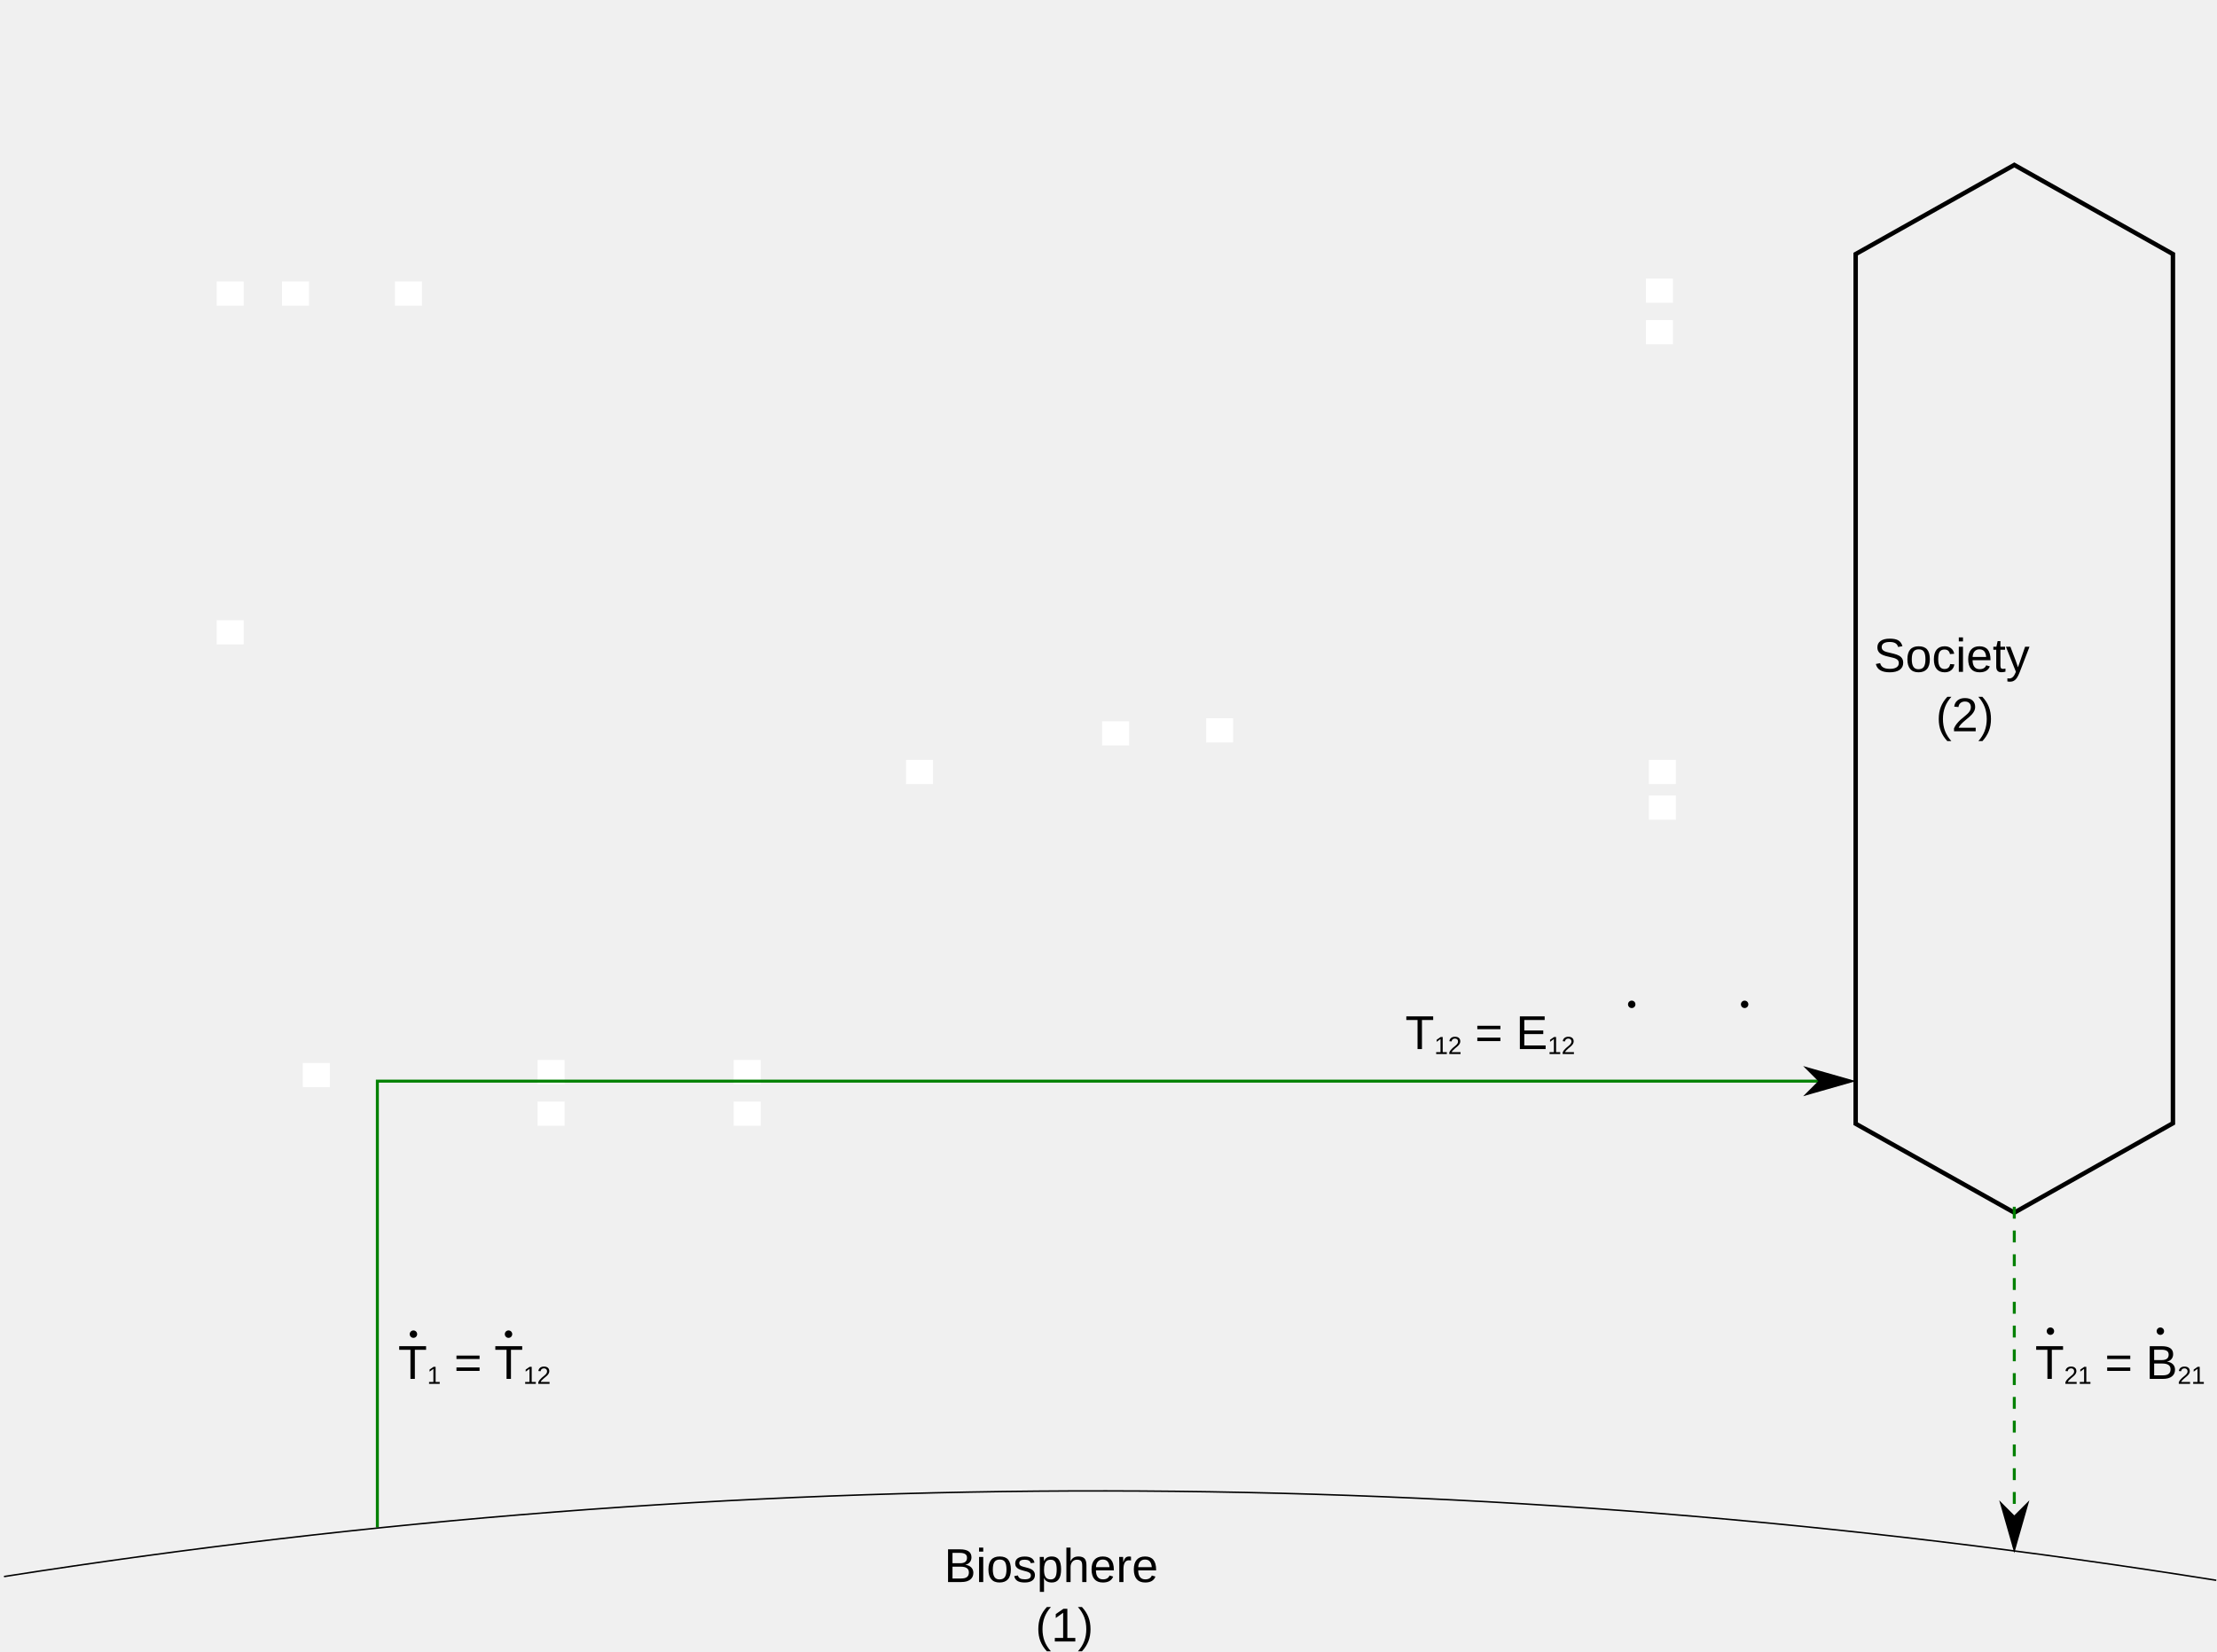
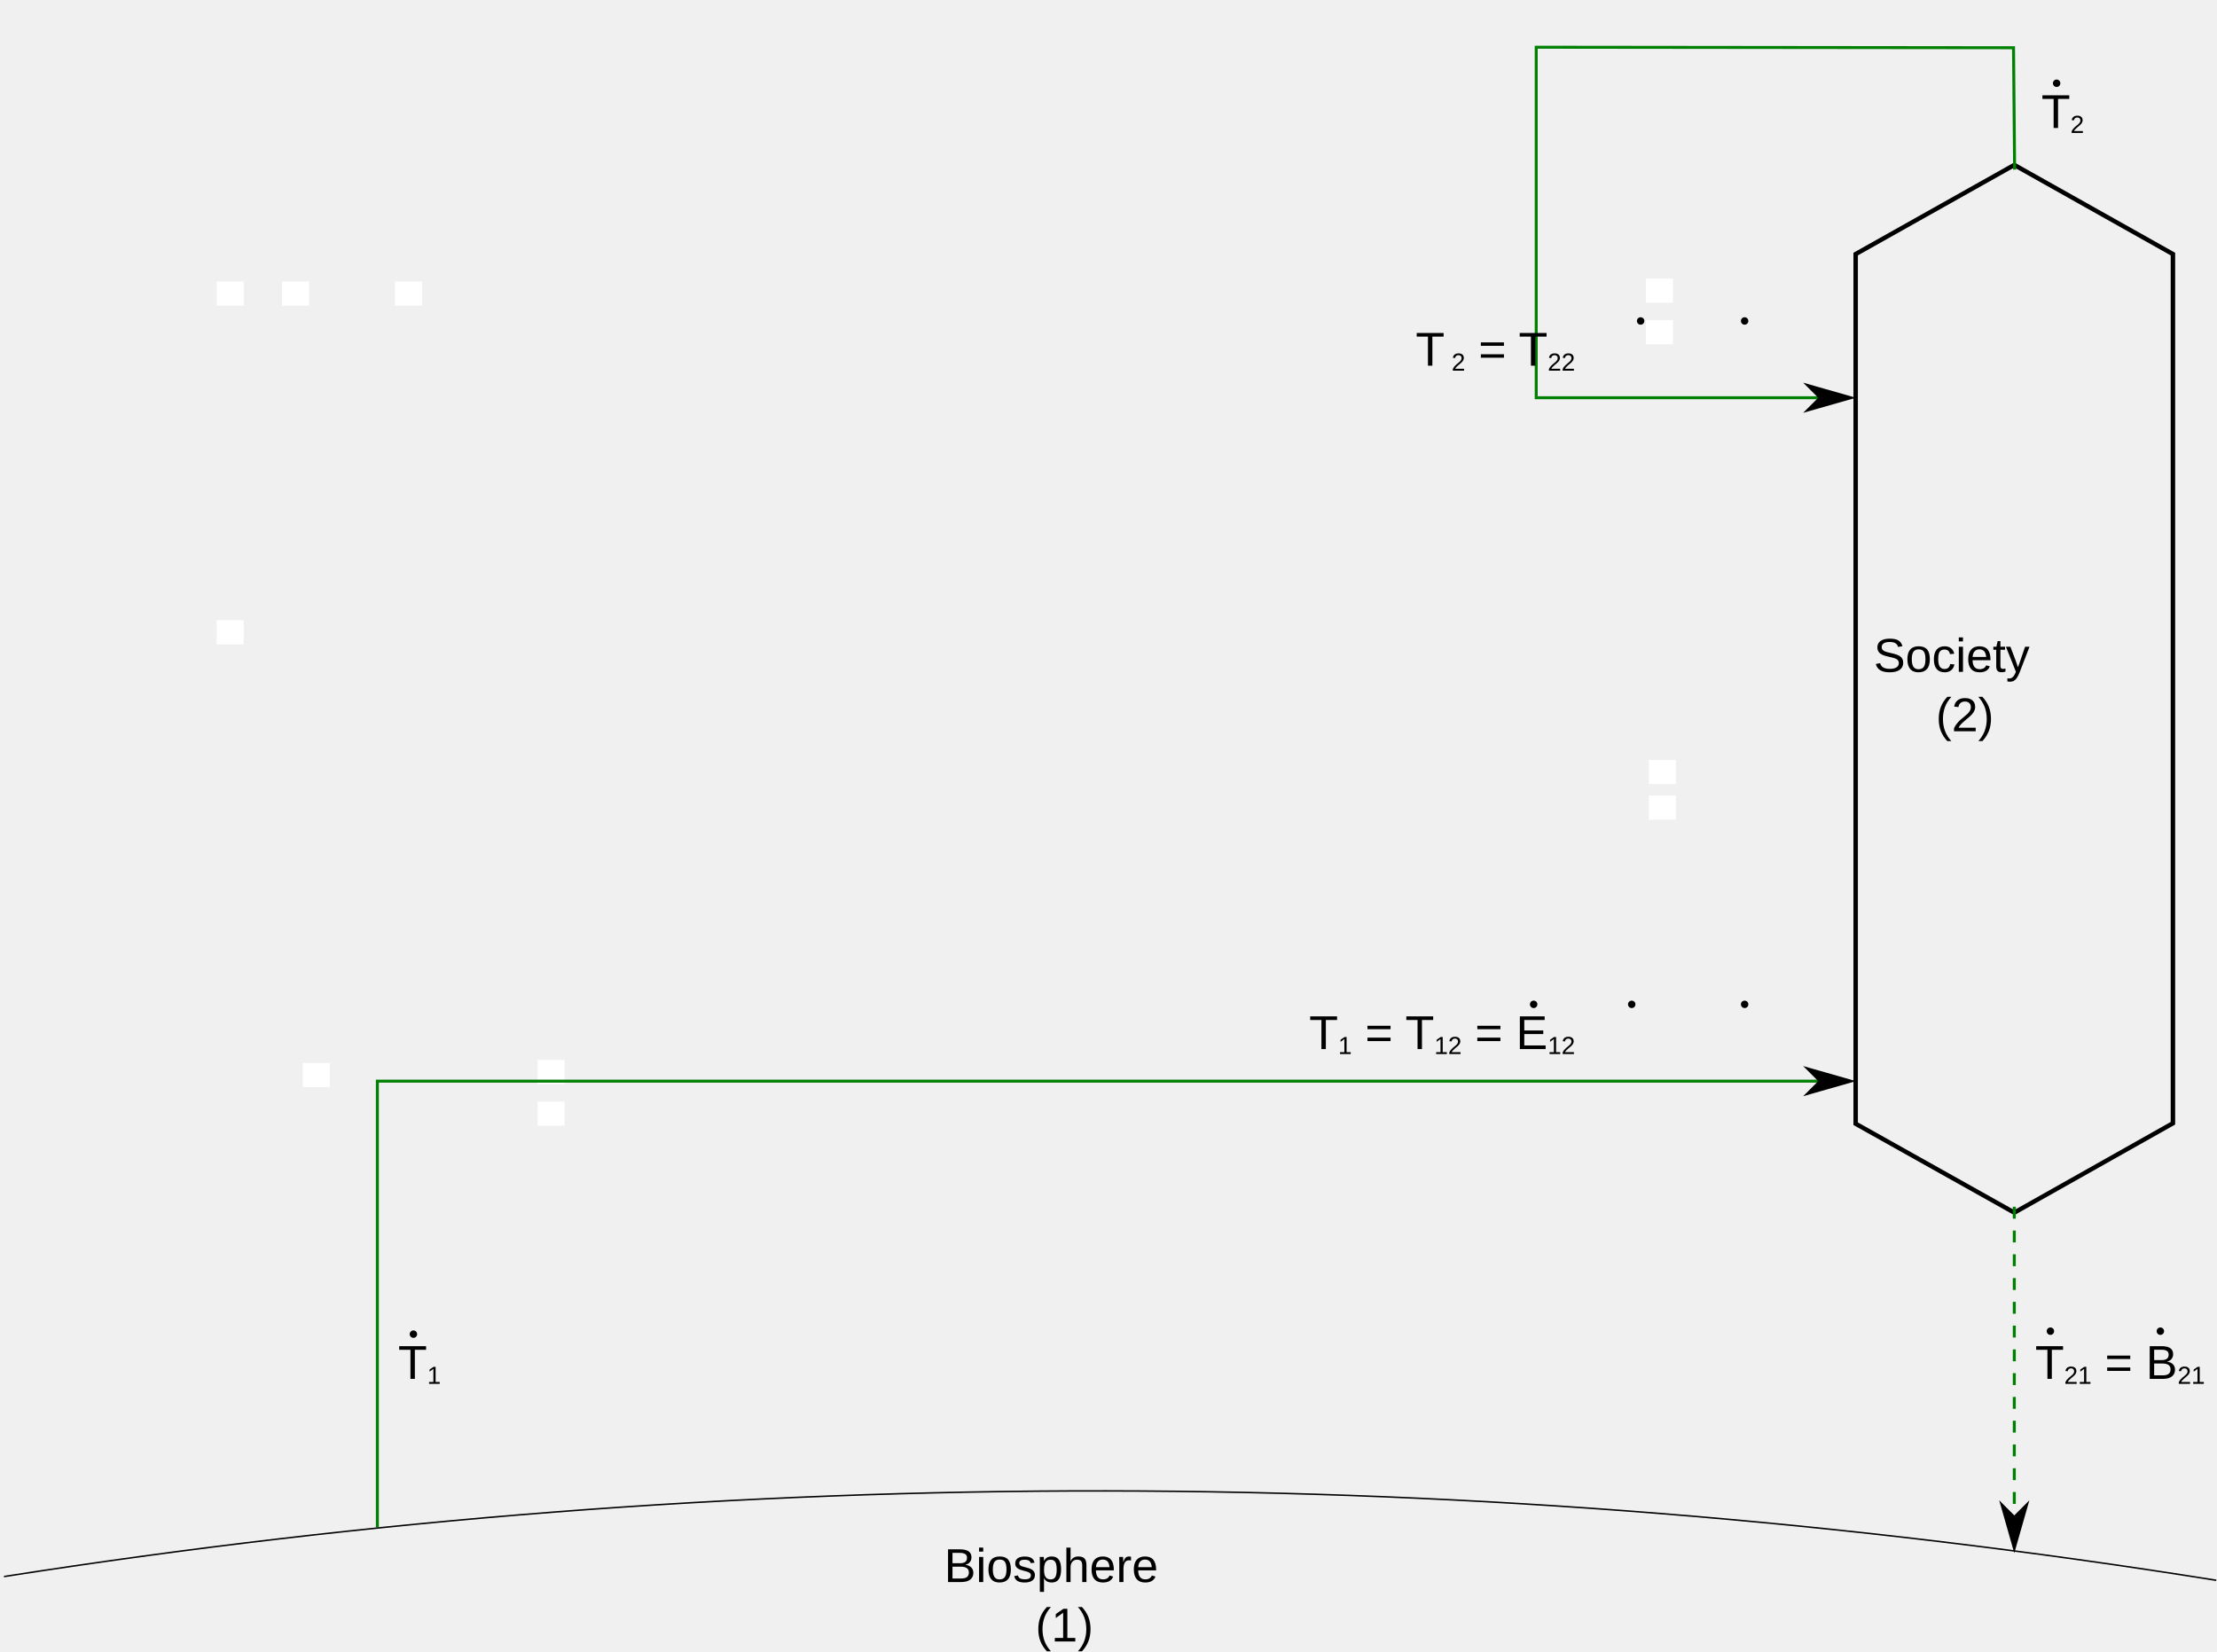
<svg xmlns="http://www.w3.org/2000/svg" version="1.1" width="1492.215" height="1111.64" id="svg2" xml:space="preserve">
  <defs id="defs6">
    <marker orient="auto" refY="0" refX="0" id="Arrow1Lstart" style="overflow:visible">
      <path id="path4143" d="M 0,0 5,-5 -12.5,0 5,5 0,0 z" style="fill-rule:evenodd;stroke:#000000;stroke-width:1pt;marker-start:none" transform="matrix(0.8,0,0,0.8,10,0)" />
    </marker>
    <marker orient="auto" refY="0" refX="0" id="Arrow1Lend" style="overflow:visible">
      <path id="path4132" d="M 0,0 5,-5 -12.5,0 5,5 0,0 z" style="fill-rule:evenodd;stroke:#000000;stroke-width:1pt;marker-start:none" transform="matrix(-0.8,0,0,-0.8,-10,0)" />
    </marker>
    <marker style="overflow:visible" id="InfiniteLineStart" refX="0" refY="0" orient="auto">
      <g id="g4065" transform="translate(-13,0)">
        <circle d="M 3.8,0 C 3.8,0.442 3.442,0.8 3,0.8 2.558,0.8 2.2,0.442 2.2,0 c 0,-0.442 0.358,-0.8 0.8,-0.8 0.442,0 0.8,0.358 0.8,0.8 z" id="circle4067" r="0.8" cy="0" cx="3" />
        <circle d="M 7.3,0 C 7.3,0.442 6.942,0.8 6.5,0.8 6.058,0.8 5.7,0.442 5.7,0 c 0,-0.442 0.358,-0.8 0.8,-0.8 0.442,0 0.8,0.358 0.8,0.8 z" id="circle4069" r="0.8" cy="0" cx="6.5" />
        <circle d="M 10.8,0 C 10.8,0.442 10.442,0.8 10,0.8 9.558,0.8 9.2,0.442 9.2,0 c 0,-0.442 0.358,-0.8 0.8,-0.8 0.442,0 0.8,0.358 0.8,0.8 z" id="circle4071" r="0.8" cy="0" cx="10" />
      </g>
    </marker>
    <marker orient="auto" refY="0" refX="0" id="InfiniteLineStart-3" style="overflow:visible">
      <g transform="translate(-13,0)" id="g4065-9">
        <circle cx="3" cy="0" r="0.8" id="circle4067-9" d="M 3.8,0 C 3.8,0.442 3.442,0.8 3,0.8 2.558,0.8 2.2,0.442 2.2,0 c 0,-0.442 0.358,-0.8 0.8,-0.8 0.442,0 0.8,0.358 0.8,0.8 z" />
        <circle cx="6.5" cy="0" r="0.8" id="circle4069-7" d="M 7.3,0 C 7.3,0.442 6.942,0.8 6.5,0.8 6.058,0.8 5.7,0.442 5.7,0 c 0,-0.442 0.358,-0.8 0.8,-0.8 0.442,0 0.8,0.358 0.8,0.8 z" />
        <circle cx="10" cy="0" r="0.8" id="circle4071-0" d="M 10.8,0 C 10.8,0.442 10.442,0.8 10,0.8 9.558,0.8 9.2,0.442 9.2,0 c 0,-0.442 0.358,-0.8 0.8,-0.8 0.442,0 0.8,0.358 0.8,0.8 z" />
      </g>
    </marker>
    <marker style="overflow:visible" id="Arrow1Lend-0" refX="0" refY="0" orient="auto">
      <path transform="matrix(-0.8,0,0,-0.8,-10,0)" style="fill-rule:evenodd;stroke:#000000;stroke-width:1pt;marker-start:none" d="M 0,0 5,-5 -12.5,0 5,5 0,0 z" id="path4132-2" />
    </marker>
    <marker style="overflow:visible" id="Arrow1Lstart-7" refX="0" refY="0" orient="auto">
      <path transform="matrix(0.8,0,0,0.8,10,0)" style="fill-rule:evenodd;stroke:#000000;stroke-width:1pt;marker-start:none" d="M 0,0 5,-5 -12.5,0 5,5 0,0 z" id="path4143-9" />
    </marker>
    <marker style="overflow:visible" id="EmptyDiamondL" refX="0" refY="0" orient="auto">
      <path transform="scale(0.8,0.8)" style="fill:#ffffff;fill-rule:evenodd;stroke:#000000;stroke-width:1pt;marker-start:none" d="M 0,-7.071 -7.071,0 0,7.071 7.071,0 0,-7.071 z" id="path4169" />
    </marker>
    <marker orient="auto" refY="0" refX="0" id="InfiniteLineStart-0" style="overflow:visible">
      <g transform="translate(-13,0)" id="g4065-5">
        <circle cx="3" cy="0" r="0.8" id="circle4067-6" d="M 3.8,0 C 3.8,0.442 3.442,0.8 3,0.8 2.558,0.8 2.2,0.442 2.2,0 c 0,-0.442 0.358,-0.8 0.8,-0.8 0.442,0 0.8,0.358 0.8,0.8 z" />
        <circle cx="6.5" cy="0" r="0.8" id="circle4069-78" d="M 7.3,0 C 7.3,0.442 6.942,0.8 6.5,0.8 6.058,0.8 5.7,0.442 5.7,0 c 0,-0.442 0.358,-0.8 0.8,-0.8 0.442,0 0.8,0.358 0.8,0.8 z" />
        <circle cx="10" cy="0" r="0.8" id="circle4071-06" d="M 10.8,0 C 10.8,0.442 10.442,0.8 10,0.8 9.558,0.8 9.2,0.442 9.2,0 c 0,-0.442 0.358,-0.8 0.8,-0.8 0.442,0 0.8,0.358 0.8,0.8 z" />
      </g>
    </marker>
    <marker style="overflow:visible" id="Arrow1Lend-7" refX="0" refY="0" orient="auto">
      <path transform="matrix(-0.8,0,0,-0.8,-10,0)" style="fill-rule:evenodd;stroke:#000000;stroke-width:1pt;marker-start:none" d="M 0,0 5,-5 -12.5,0 5,5 0,0 z" id="path4132-0" />
    </marker>
    <marker style="overflow:visible" id="Arrow1Lstart-0" refX="0" refY="0" orient="auto">
      <path transform="matrix(0.8,0,0,0.8,10,0)" style="fill-rule:evenodd;stroke:#000000;stroke-width:1pt;marker-start:none" d="M 0,0 5,-5 -12.5,0 5,5 0,0 z" id="path4143-5" />
    </marker>
  </defs>
  <g transform="matrix(1.25,0,0,-1.25,862.4153,701.1359)" id="g10">
    <g id="g12">
      <rect style="fill:#ffffff;fill-opacity:1;stroke:none" id="rect5371" width="14.543" height="13.012" x="-400.47" y="9.886" transform="scale(1,-1)" />
-       <rect style="fill:#ffffff;fill-opacity:1;stroke:none" id="rect5375" width="14.543" height="13.012" x="-294.87" y="9.886" transform="scale(1,-1)" />
      <rect transform="scale(1,-1)" y="32.286" x="-400.47" height="13.012" width="14.543" id="rect5377" style="fill:#ffffff;fill-opacity:1;stroke:none" />
-       <rect transform="scale(1,-1)" y="32.286" x="-294.87" height="13.012" width="14.543" id="rect5381" style="fill:#ffffff;fill-opacity:1;stroke:none" />
      <rect transform="scale(1,-1)" y="11.486" x="-526.87" height="13.012" width="14.543" id="rect5369" style="fill:#ffffff;fill-opacity:1;stroke:none" />
      <rect style="fill:#ffffff;fill-opacity:1;stroke:none" id="rect5363" width="14.543" height="13.012" x="-538.07" y="-409.314" transform="scale(1,-1)" />
      <rect transform="scale(1,-1)" y="-409.314" x="-573.27" height="13.012" width="14.543" id="rect5365" style="fill:#ffffff;fill-opacity:1;stroke:none" />
      <rect style="fill:#ffffff;fill-opacity:1;stroke:none" id="rect5367" width="14.543" height="13.012" x="-573.27" y="-226.914" transform="scale(1,-1)" />
      <rect style="fill:#ffffff;fill-opacity:1;stroke:none" id="rect4279" width="14.543" height="13.012" x="197.93" y="-132.514" transform="scale(1,-1)" />
      <rect transform="scale(1,-1)" y="-151.714" x="197.93" height="13.012" width="14.543" id="rect4277" style="fill:#ffffff;fill-opacity:1;stroke:none" />
-       <rect style="fill:#ffffff;fill-opacity:1;stroke:none" id="rect4275" width="18.179" height="16.265" x="544.414" y="226.759" transform="matrix(0.8,0,0,-0.8,-637.6017,333.1218)" />
      <text transform="scale(1,-1)" id="text4115" y="291.016" x="-91.893" style="font-size:25.6px;font-style:normal;font-variant:normal;font-weight:normal;font-stretch:normal;text-align:center;line-height:125%;letter-spacing:0px;word-spacing:0px;text-anchor:middle;fill:#000000;fill-opacity:1;stroke:none;font-family:Arial;-inkscape-font-specification:Arial" xml:space="preserve">
        <tspan y="291.016" x="-91.893" id="tspan4117">Biosphere</tspan>
        <tspan y="323.016" x="-91.893" id="tspan4119">(1)</tspan>
      </text>
      <path id="path3349" d="m 306.325,-21.278 -793.062,0 0,-240.344" style="fill:none;stroke:#008000;stroke-width:1.6;stroke-linecap:butt;stroke-linejoin:miter;stroke-opacity:1;marker-start:url(#Arrow1Lstart);marker-end:none" />
      <text transform="scale(1,-1)" id="text4782" y="181.615" x="-475.549" style="font-size:25.6px;font-style:normal;font-variant:normal;font-weight:normal;font-stretch:normal;text-align:start;line-height:125%;letter-spacing:0px;word-spacing:0px;text-anchor:start;fill:#000000;fill-opacity:1;stroke:none;font-family:Arial;-inkscape-font-specification:Arial" xml:space="preserve">
-         <tspan id="tspan3042" x="-475.549" y="181.615">T<tspan style="font-size:52%;baseline-shift:sub" id="tspan3056">1</tspan> = T<tspan style="font-size:52%;text-align:start;text-anchor:start;baseline-shift:sub" id="tspan3044">12</tspan>
+         <tspan id="tspan3042" x="-475.549" y="181.615">T<tspan style="font-size:52%;baseline-shift:sub" id="tspan3056">1</tspan>
        </tspan>
      </text>
      <path transform="matrix(0.07404241,0,0,-0.1031305,-453.8258,-131.7017)" d="m -155.143,250.419 c 0,10.71 -12.093,19.393 -27.012,19.393 -14.918,0 -27.012,-8.682 -27.012,-19.393 0,-10.71 12.093,-19.393 27.012,-19.393 14.918,0 27.012,8.682 27.012,19.393 z" id="path4796" style="fill:#000000;fill-opacity:1;stroke:none" />
      <text xml:space="preserve" style="font-size:25.6px;font-style:normal;font-variant:normal;font-weight:normal;font-stretch:normal;text-align:end;line-height:125%;letter-spacing:0px;word-spacing:0px;text-anchor:end;fill:#000000;fill-opacity:1;stroke:none;font-family:Arial;-inkscape-font-specification:Arial" x="272.038" y="4.015" id="text4806" transform="scale(1,-1)">
-         <tspan id="tspan4808" x="272.038" y="4.015">T<tspan style="font-size:52%;baseline-shift:sub" id="tspan3061">12</tspan> = E<tspan style="font-size:52%;baseline-shift:sub" id="tspan4810">12</tspan>
+         <tspan id="tspan4808" x="272.038" y="4.015"> T<tspan style="font-size:52%;baseline-shift:sub" id="tspan3062">1</tspan> = T<tspan style="font-size:52%;baseline-shift:sub" id="tspan3061">12</tspan> = E<tspan style="font-size:52%;baseline-shift:sub" id="tspan4810">12</tspan>
        </tspan>
      </text>
      <path style="fill:#000000;fill-opacity:1;stroke:none" id="path4812" d="m -155.143,250.419 c 0,10.71 -12.093,19.393 -27.012,19.393 -14.918,0 -27.012,-8.682 -27.012,-19.393 0,-10.71 12.093,-19.393 27.012,-19.393 14.918,0 27.012,8.682 27.012,19.393 z" transform="matrix(0.07404241,0,0,-0.1031305,262.9742,45.89831)" />
      <text xml:space="preserve" style="font-size:25.6px;font-style:normal;font-variant:normal;font-weight:normal;font-stretch:normal;text-align:center;line-height:125%;letter-spacing:0px;word-spacing:0px;text-anchor:middle;fill:#000000;fill-opacity:1;stroke:none;font-family:Arial;-inkscape-font-specification:Arial" x="392.962" y="-199.124" id="text3119" transform="scale(1,-1)">
        <tspan id="tspan3123" x="392.962" y="-199.124">Society</tspan>
        <tspan id="tspan3125" x="392.962" y="-167.124">(2)</tspan>
      </text>
      <path d="m 309.271,-44.212 0,468.3 85.42,48 85.417,-48 0,-468.047 -85.417,-48.125 z" id="path4124" style="fill:none;stroke:#000000;stroke-width:2.4;stroke-linecap:butt;stroke-linejoin:miter;stroke-miterlimit:4;stroke-opacity:1;stroke-dasharray:none" />
      <path d="m 394.689,-88.931 0,-183.394" id="path4841" style="fill:none;stroke:#008000;stroke-width:1.6;stroke-linecap:butt;stroke-linejoin:miter;stroke-miterlimit:4;stroke-opacity:1;stroke-dasharray:6.4, 6.4;stroke-dashoffset:0;marker-end:url(#Arrow1Lend)" />
      <text transform="scale(1,-1)" id="text4843" y="181.615" x="405.899" style="font-size:25.6px;font-style:normal;font-variant:normal;font-weight:normal;font-stretch:normal;text-align:start;line-height:125%;letter-spacing:0px;word-spacing:0px;text-anchor:start;fill:#000000;fill-opacity:1;stroke:none;font-family:Arial;-inkscape-font-specification:Arial" xml:space="preserve">
        <tspan y="181.615" x="405.899" id="tspan4845">T<tspan style="font-size:52%;baseline-shift:sub" id="tspan3060">21</tspan> = B<tspan id="tspan4847" style="font-size:52%;text-align:start;text-anchor:start;baseline-shift:sub">21</tspan>
        </tspan>
      </text>
      <path transform="matrix(0.07404241,0,0,-0.1031305,427.6304,-130.1017)" d="m -155.143,250.419 c 0,10.71 -12.093,19.393 -27.012,19.393 -14.918,0 -27.012,-8.682 -27.012,-19.393 0,-10.71 12.093,-19.393 27.012,-19.393 14.918,0 27.012,8.682 27.012,19.393 z" id="path4849" style="fill:#000000;fill-opacity:1;stroke:none" />
      <text xml:space="preserve" style="font-size:40px;font-style:normal;font-weight:normal;line-height:125%;letter-spacing:0px;word-spacing:0px;fill:#000000;fill-opacity:1;stroke:none;font-family:Sans" x="1491.808" y="664.912" id="text3105" transform="matrix(0.8,0,0,-0.8,-637.6017,333.1218)">
        <tspan id="tspan3107" x="1491.808" y="664.912" />
      </text>
      <g id="g10-3" transform="translate(1225.022,-64.78471)">
        <g id="g12-9">
          <text transform="matrix(0.8,0,0,-0.8,-637.6017,333.1218)" id="text3105-3" y="664.912" x="1491.808" style="font-size:40px;font-style:normal;font-weight:normal;line-height:125%;letter-spacing:0px;word-spacing:0px;fill:#000000;fill-opacity:1;stroke:none;font-family:Sans" xml:space="preserve">
            <tspan y="664.912" x="1491.808" id="tspan3107-8" />
          </text>
        </g>
      </g>
      <rect transform="scale(1,-1)" y="-409.314" x="-477.27" height="13.012" width="14.543" id="rect4519" style="fill:#ffffff;fill-opacity:1;stroke:none" />
      <rect transform="scale(1,-1)" y="-410.914" x="196.33" height="13.012" width="14.543" id="rect5385" style="fill:#ffffff;fill-opacity:1;stroke:none" />
      <rect style="fill:#ffffff;fill-opacity:1;stroke:none" id="rect5387" width="14.543" height="13.012" x="196.33" y="-388.514" transform="scale(1,-1)" />
-       <rect transform="scale(1,-1)" y="-174.114" x="-40.47" height="13.012" width="14.543" id="rect5405" style="fill:#ffffff;fill-opacity:1;stroke:none" />
-       <rect style="fill:#ffffff;fill-opacity:1;stroke:none" id="rect5409" width="14.543" height="13.012" x="-96.47" y="-172.514" transform="scale(1,-1)" />
      <path style="fill:none;stroke:#000000;stroke-width:0.8px;stroke-linecap:butt;stroke-linejoin:miter;stroke-opacity:1" d="m -687.781,-288.069 c 394.415,61.799 791.458,61.868 1191.221,-2.005" id="path3256" />
-       <path style="fill:#000000;fill-opacity:1;stroke:none" id="path3058" d="m -155.143,250.419 a 27.012,19.393 0 1 1 -54.023,0 27.012,19.393 0 1 1 54.023,0 z" transform="matrix(0.07404241,0,0,-0.1031305,-402.6258,-131.7017)" />
      <path style="fill:#000000;fill-opacity:1;stroke:none" id="path3062" d="m -155.143,250.419 c 0,10.71 -12.093,19.393 -27.012,19.393 -14.918,0 -27.012,-8.682 -27.012,-19.393 0,-10.71 12.093,-19.393 27.012,-19.393 14.918,0 27.012,8.682 27.012,19.393 z" transform="matrix(0.07404241,0,0,-0.1031305,486.8304,-130.1017)" />
-       <path transform="matrix(0.07404241,0,0,-0.1031305,202.1742,45.89831)" d="m -155.143,250.419 a 27.012,19.393 0 1 1 -54.023,0 27.012,19.393 0 1 1 54.023,0 z" id="path3063" style="fill:#000000;fill-opacity:1;stroke:none" />
+       <path transform="matrix(0.07404241,0,0,-0.1031305,202.1742,45.89831)" d="m -155.143,250.419 c 0,10.71 -12.093,19.393 -27.012,19.393 -14.918,0 -27.012,-8.682 -27.012,-19.393 0,-10.71 12.093,-19.393 27.012,-19.393 14.918,0 27.012,8.682 27.012,19.393 z" id="path3063" style="fill:#000000;fill-opacity:1;stroke:none" />
+       <path transform="matrix(0.07404241,0,0,-0.1031305,149.3742,45.89831)" d="m -155.143,250.419 a 27.012,19.393 0 1 1 -54.023,0 27.012,19.393 0 1 1 54.023,0 z" id="path3064" style="fill:#000000;fill-opacity:1;stroke:none" />
+       <path style="fill:none;stroke:#008000;stroke-width:1.6;stroke-linecap:butt;stroke-linejoin:miter;stroke-opacity:1;marker-start:url(#Arrow1Lstart);marker-end:none" d="m 306.325,346.722 -169.062,0 0,188.756 257.013,-0.278 0.587,-65.622" id="path3066" />
+       <text transform="scale(1,-1)" id="text3068" y="-363.985" x="272.038" style="font-size:25.6px;font-style:normal;font-variant:normal;font-weight:normal;font-stretch:normal;text-align:end;line-height:125%;letter-spacing:0px;word-spacing:0px;text-anchor:end;fill:#000000;fill-opacity:1;stroke:none;font-family:Arial;-inkscape-font-specification:Arial" xml:space="preserve">
+         <tspan y="-363.985" x="272.038" id="tspan3070">T<tspan id="tspan3074" style="font-size:52%;baseline-shift:sub"> 2</tspan> = T<tspan id="tspan3076" style="font-size:52%;baseline-shift:sub">22</tspan>
+         </tspan>
+       </text>
+       <path transform="matrix(0.07404241,0,0,-0.1031305,262.9742,413.8983)" d="m -155.143,250.419 a 27.012,19.393 0 1 1 -54.023,0 27.012,19.393 0 1 1 54.023,0 z" id="path3078" style="fill:#000000;fill-opacity:1;stroke:none" />
+       <path style="fill:#000000;fill-opacity:1;stroke:none" id="path3080" d="m -155.143,250.419 a 27.012,19.393 0 1 1 -54.023,0 27.012,19.393 0 1 1 54.023,0 z" transform="matrix(0.07404241,0,0,-0.1031305,206.9742,413.8983)" />
+       <text xml:space="preserve" style="font-size:25.6px;font-style:normal;font-variant:normal;font-weight:normal;font-stretch:normal;text-align:start;line-height:125%;letter-spacing:0px;word-spacing:0px;text-anchor:start;fill:#000000;fill-opacity:1;stroke:none;font-family:Arial;-inkscape-font-specification:Arial" x="409.251" y="-491.985" id="text3084" transform="scale(1,-1)">
+         <tspan y="-491.985" x="409.251" id="tspan3086">T<tspan id="tspan3088" style="font-size:52%;baseline-shift:sub">2</tspan>
+         </tspan>
+       </text>
+       <path style="fill:#000000;fill-opacity:1;stroke:none" id="path3090" d="m -155.143,250.419 a 27.012,19.393 0 1 1 -54.023,0 27.012,19.393 0 1 1 54.023,0 z" transform="matrix(0.07404241,0,0,-0.1031305,430.9742,541.8983)" />
    </g>
  </g>
</svg>
